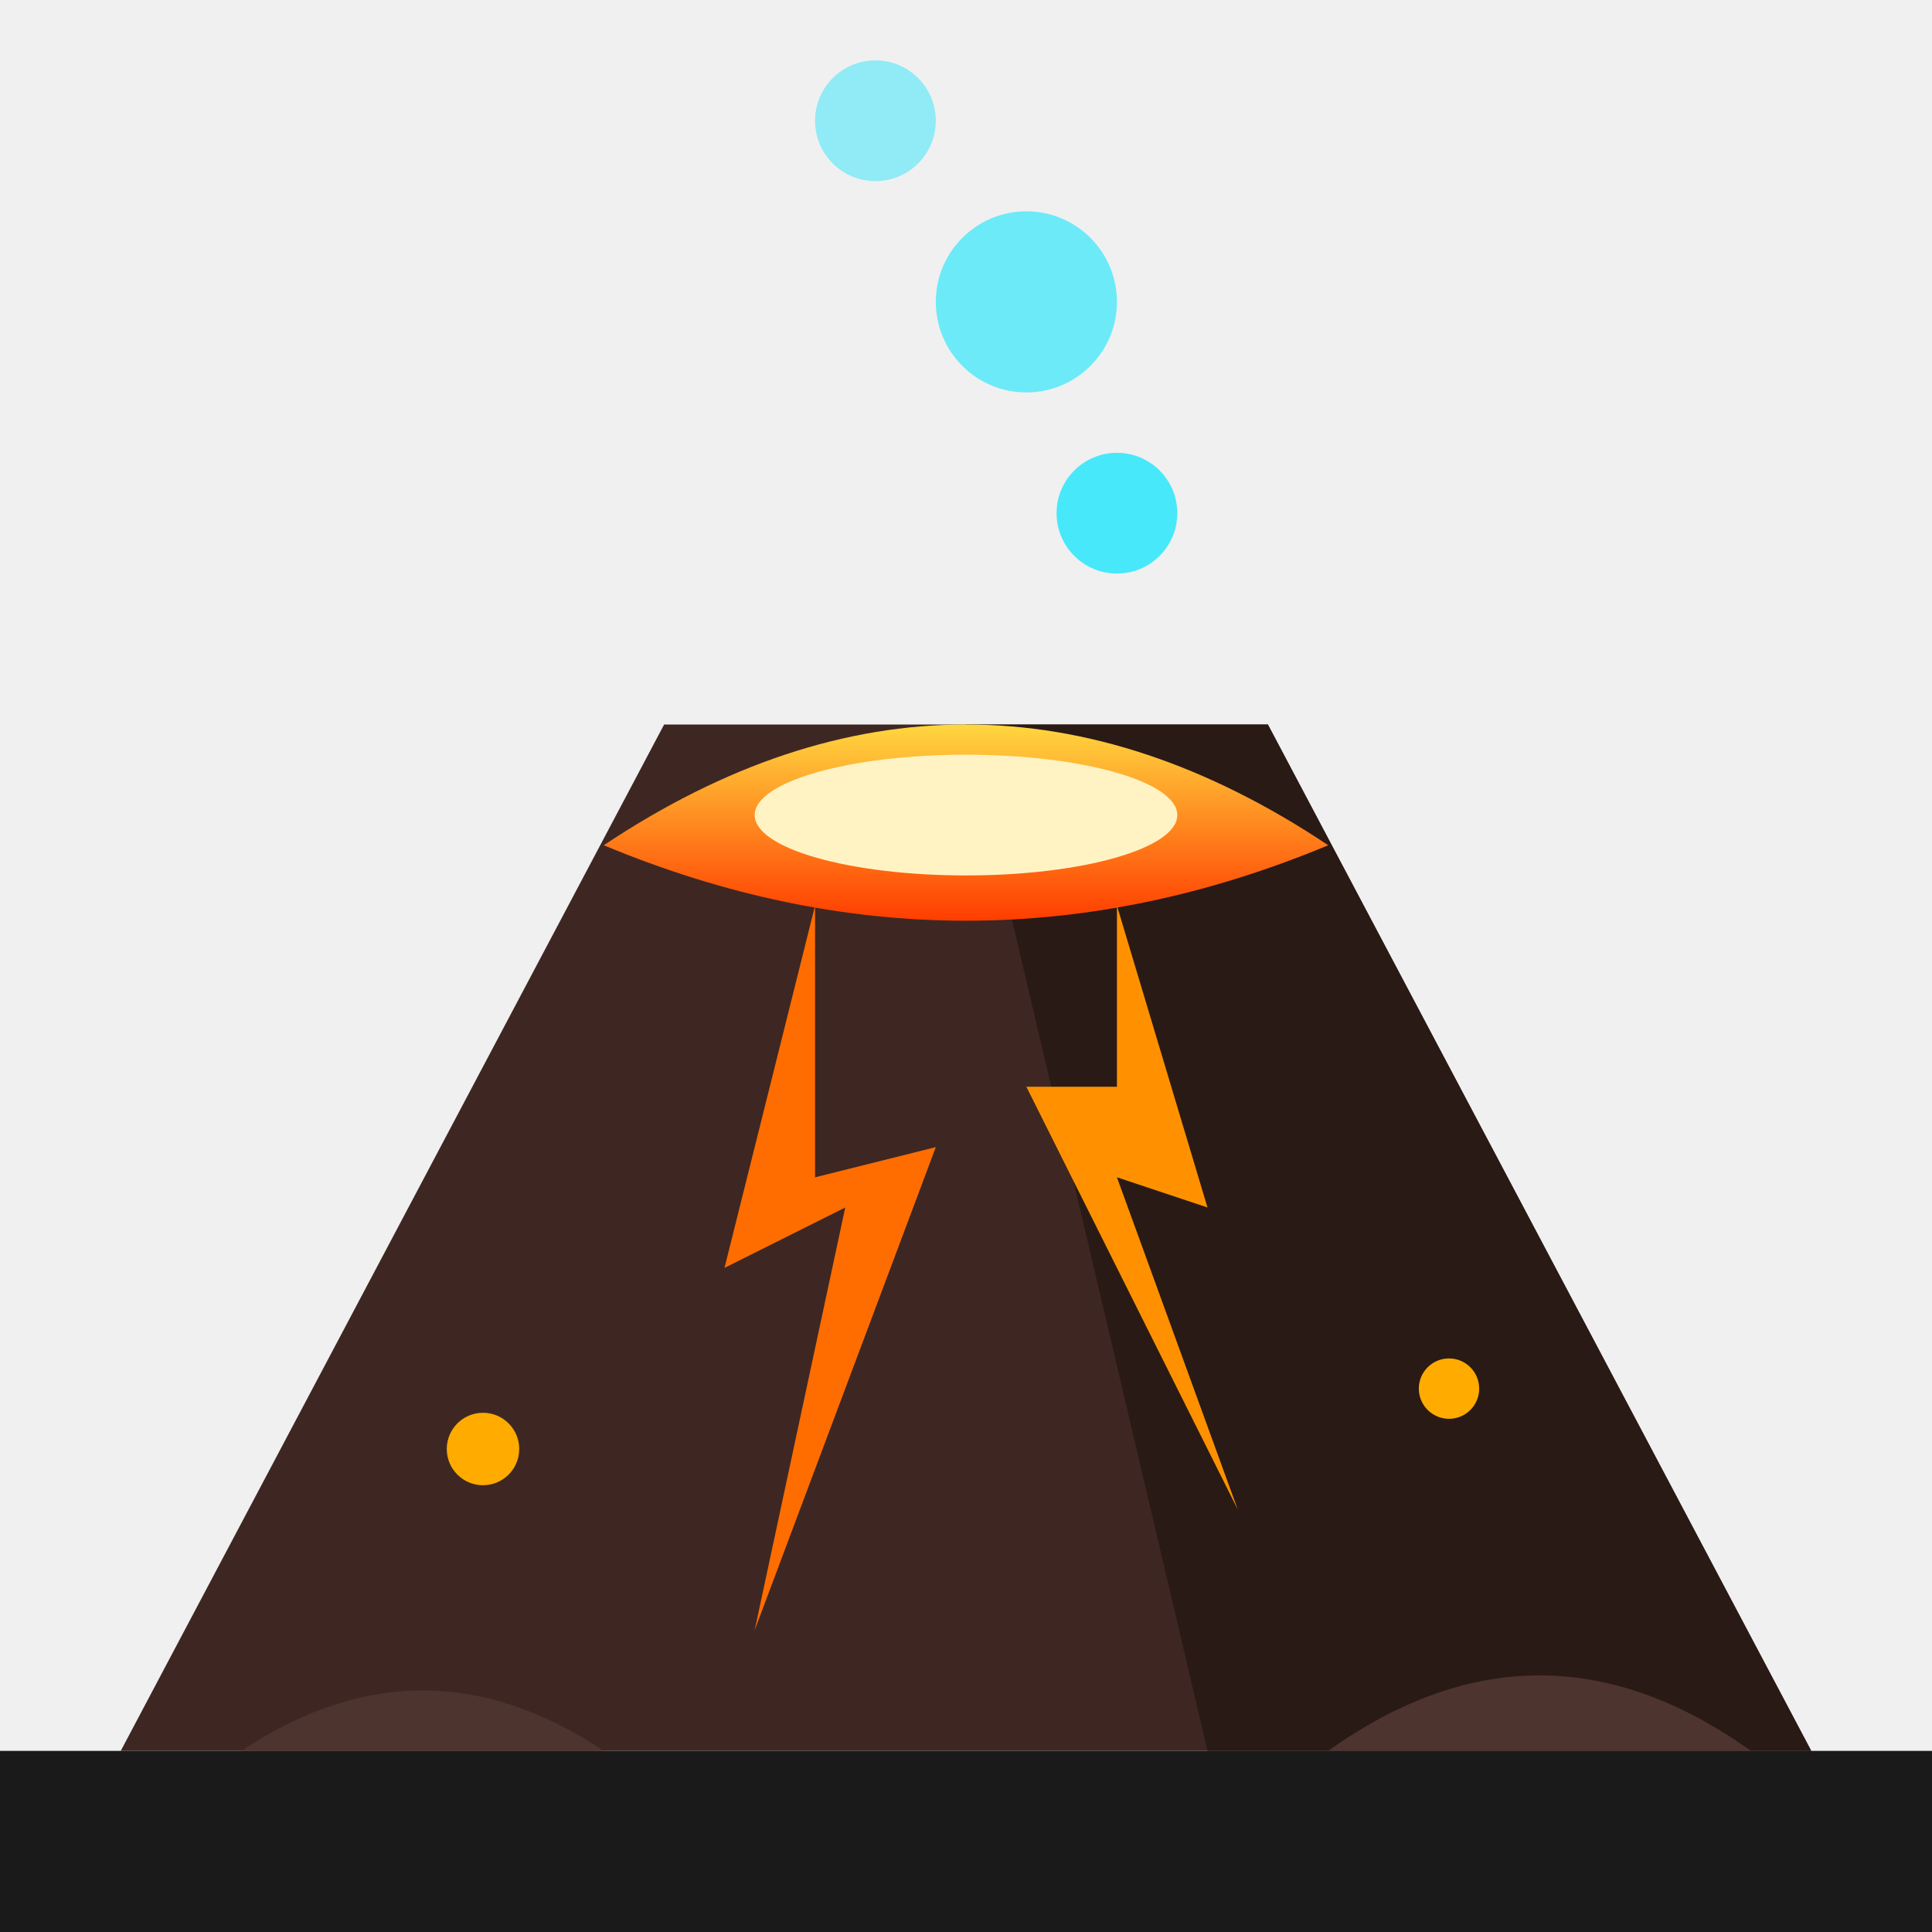
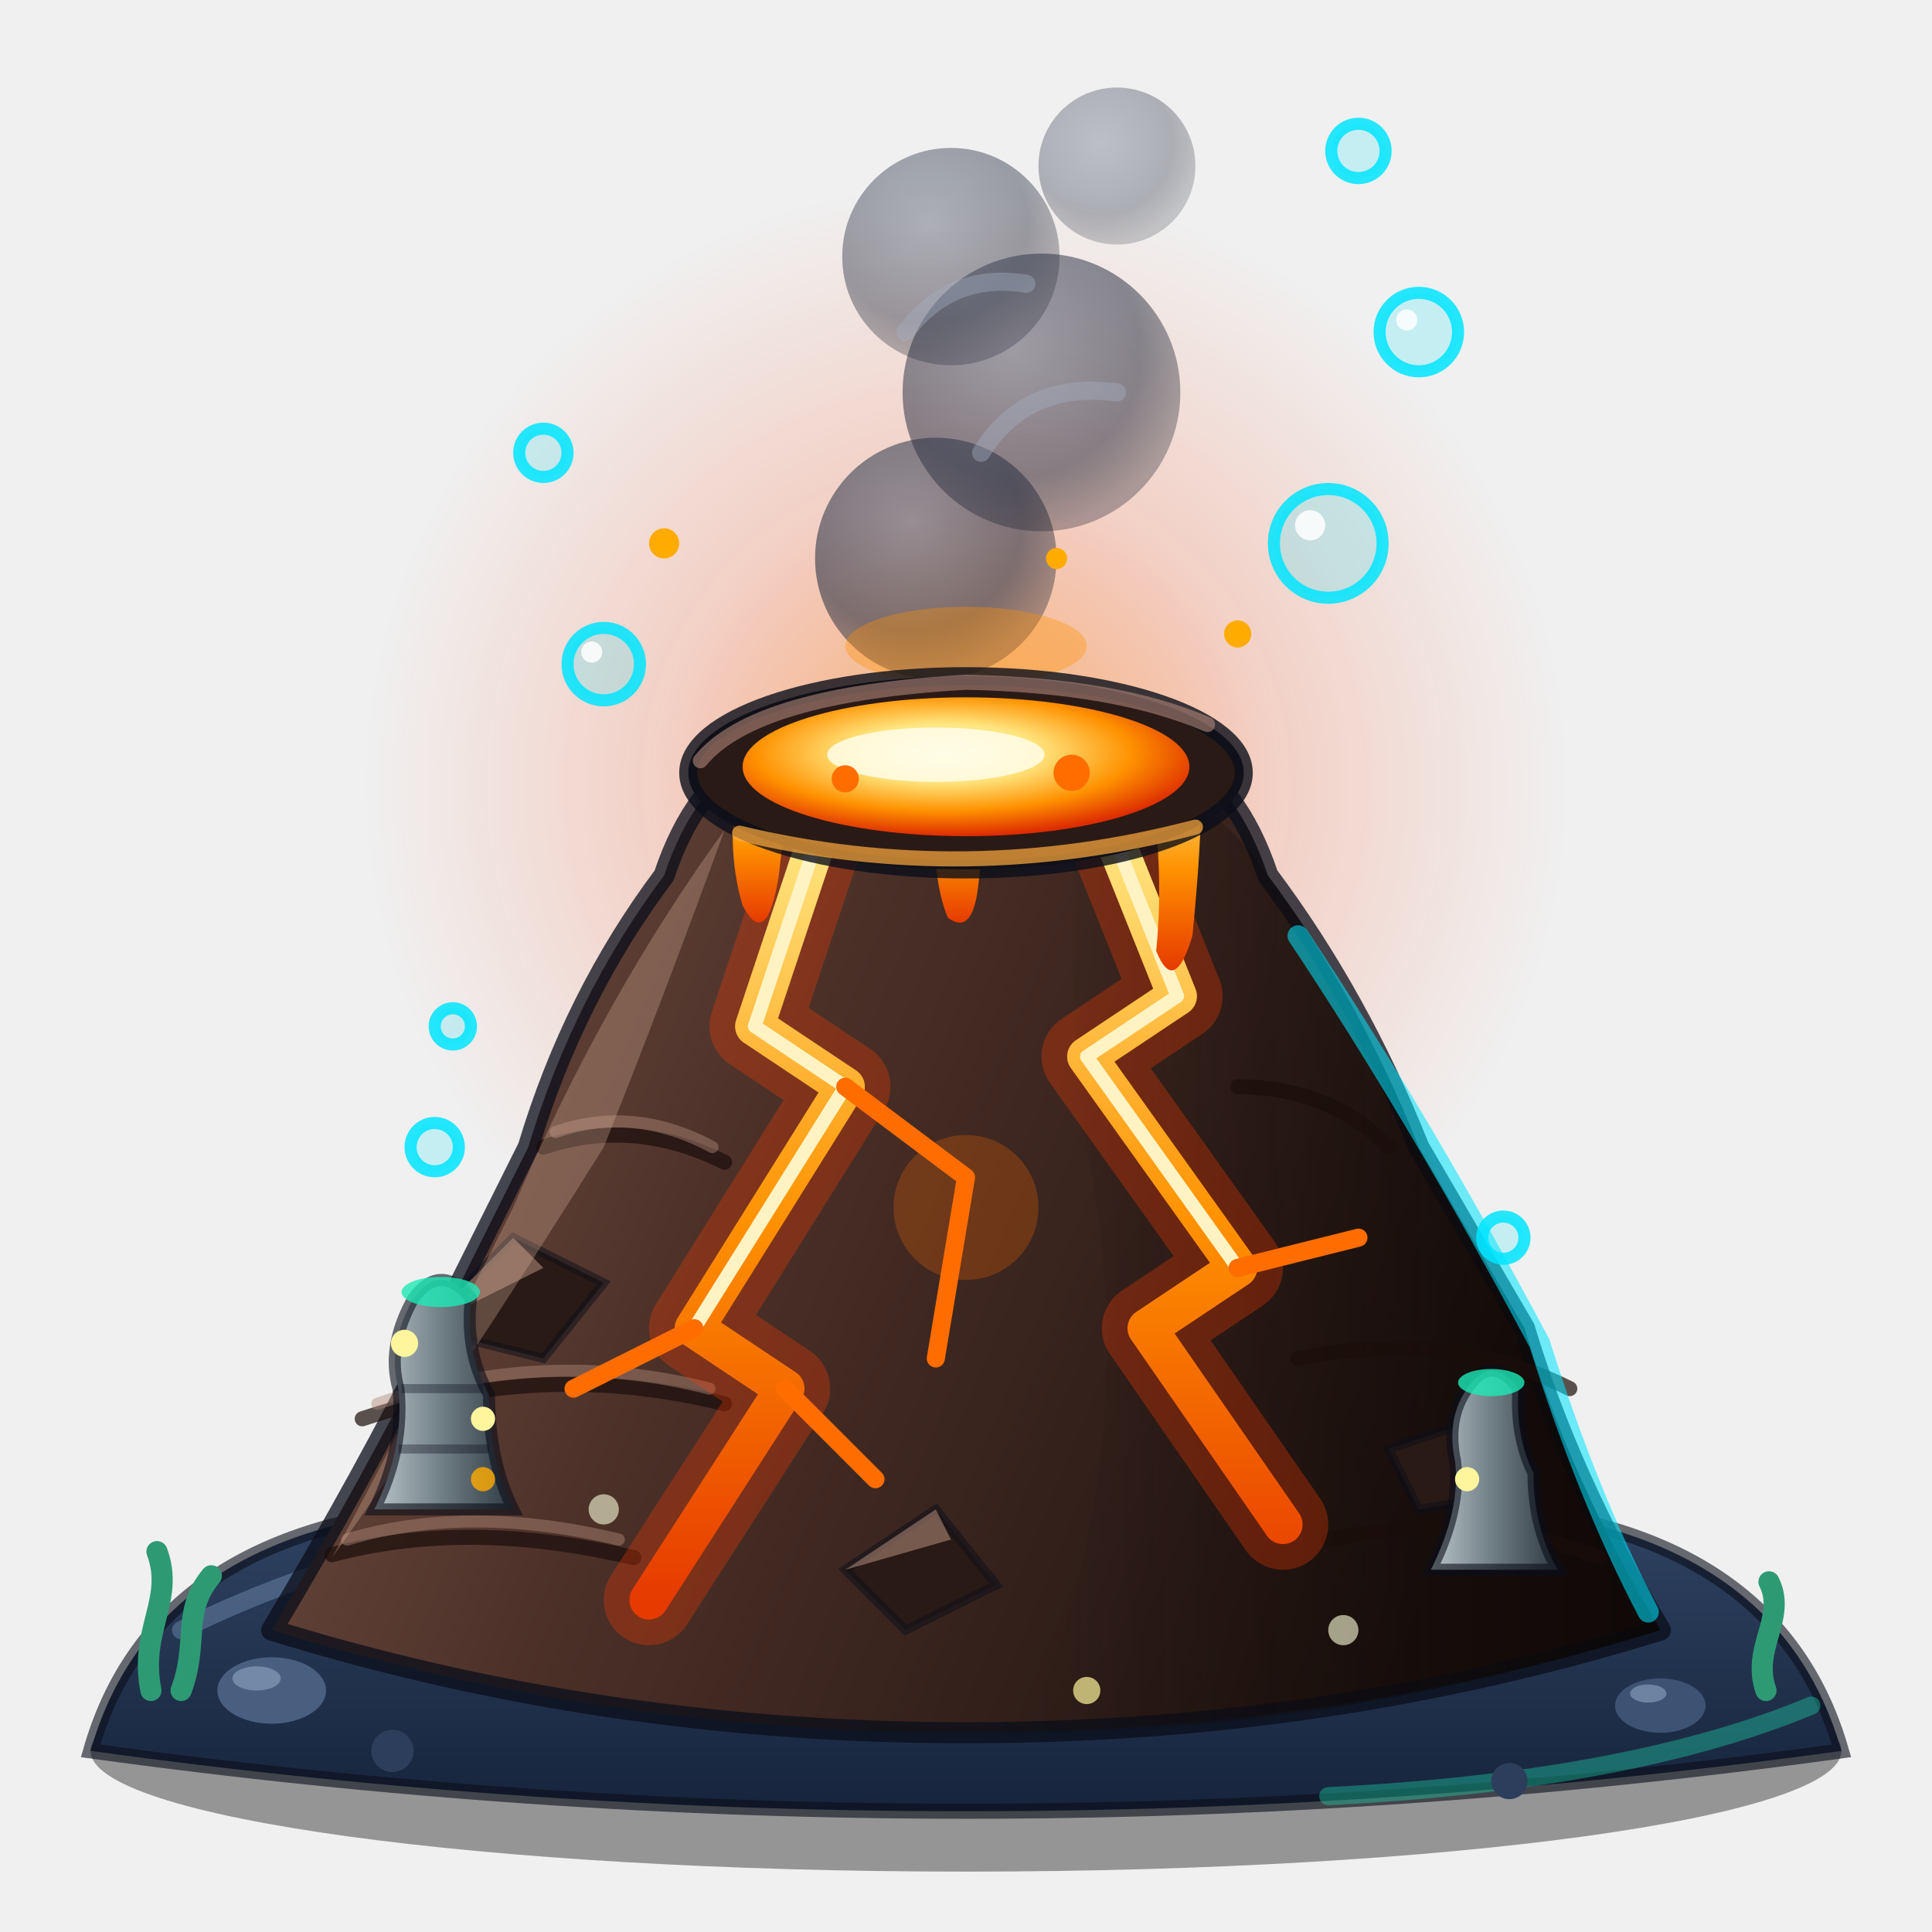
<svg xmlns="http://www.w3.org/2000/svg" viewBox="0 0 64 64">
  <defs>
+     <linearGradient id="vkCone" x1="0" y1="0" x2="1" y2="0.3">
+       <stop offset="0" stop-color="#7A5547" />
+       <stop offset="0.45" stop-color="#4A2F27" />
+       <stop offset="1" stop-color="#1E120F" />
+     </linearGradient>
+     <linearGradient id="vkShade" x1="0" y1="0" x2="1" y2="0">
+       <stop offset="0" stop-color="#120A08" stop-opacity="0" />
+       <stop offset="1" stop-color="#0A0605" stop-opacity="0.75" />
+     </linearGradient>
+     <radialGradient id="vkPool" cx="0.45" cy="0.4" r="0.6">
+       <stop offset="0" stop-color="#FFFDE7" />
+       <stop offset="0.35" stop-color="#FFE57F" />
+       <stop offset="0.7" stop-color="#FF9100" />
+       <stop offset="1" stop-color="#DD2C00" />
+     </radialGradient>
+     <radialGradient id="vkGlow" cx="0.5" cy="0.5" r="0.5">
+       <stop offset="0" stop-color="#FF9100" stop-opacity="0.55" />
+       <stop offset="0.5" stop-color="#FF3D00" stop-opacity="0.18" />
+       <stop offset="1" stop-color="#FF3D00" stop-opacity="0" />
+     </radialGradient>
    <linearGradient id="vkLava" x1="0" y1="0" x2="0" y2="1">
-       <stop offset="0" stop-color="#FFD740" />
-       <stop offset="1" stop-color="#FF3D00" />
+       <stop offset="0" stop-color="#FFE57F" />
+       <stop offset="0.5" stop-color="#FF9100" />
+       <stop offset="1" stop-color="#E63A00" />
+     </linearGradient>
+     <linearGradient id="vkMound" x1="0" y1="0" x2="0" y2="1">
+       <stop offset="0" stop-color="#34496A" />
+       <stop offset="1" stop-color="#16243C" />
+     </linearGradient>
+     <radialGradient id="vkSmoke" cx="0.4" cy="0.35" r="0.65">
+       <stop offset="0" stop-color="#5A6478" />
+       <stop offset="0.7" stop-color="#2E3446" />
+       <stop offset="1" stop-color="#1A1E2C" stop-opacity="0.6" />
+     </radialGradient>
+     <linearGradient id="vkChim" x1="0" y1="0" x2="1" y2="0">
+       <stop offset="0" stop-color="#B8C4C8" />
+       <stop offset="0.5" stop-color="#6E7C84" />
+       <stop offset="1" stop-color="#2F3A42" />
    </linearGradient>
  </defs>
-   <circle cx="34" cy="10" r="3" fill="#00E5FF" fill-opacity="0.55" />
-   <circle cx="29" cy="4" r="2" fill="#00E5FF" fill-opacity="0.4" />
-   <circle cx="37" cy="17" r="2" fill="#00E5FF" fill-opacity="0.7" />
-   <path d="M4 58 L22 24 H42 L60 58 Z" fill="#3E2723" />
-   <path d="M32 24 H42 L60 58 H40 Z" fill="#2A1A16" />
-   <path d="M20 28 Q32 20 44 28 Q32 33 20 28 Z" fill="url(#vkLava)" />
-   <path d="M27 30 L24 42 L28 40 L25 54 L31 38 L27 39 Z" fill="#FF6D00" />
-   <path d="M37 30 L40 40 L37 39 L41 50 L34 36 L37 36 Z" fill="#FF9100" />
-   <ellipse cx="32" cy="27" rx="7" ry="2" fill="#FFF3C4" />
-   <path d="M0 58 H64 V64 H0 Z" fill="#1A1A1A" />
-   <path d="M8 58 Q14 54 20 58 Z M44 58 Q51 53 58 58 Z" fill="#4E342E" />
-   <circle cx="16" cy="48" r="1.2" fill="#FFAB00" />
-   <circle cx="48" cy="46" r="1" fill="#FFAB00" />
+   <ellipse cx="32" cy="58" rx="29" ry="4" fill="#000" fill-opacity="0.38" />
+   <g>
+     <path d="M3 58 Q5 51 14 50 Q32 46 50 50 Q59 51 61 58 Q32 62 3 58 Z" fill="url(#vkMound)" stroke="#0A0E1A" stroke-opacity="0.6" stroke-width="0.5" />
+     <path d="M6 54 Q14 50 26 49.5" fill="none" stroke="#7E9BC0" stroke-opacity="0.4" stroke-width="0.6" stroke-linecap="round" />
+     <path d="M44 59.5 Q54 59 60 56.5" fill="none" stroke="#1DE9B6" stroke-opacity="0.35" stroke-width="0.6" stroke-linecap="round" />
+     <ellipse cx="9" cy="56" rx="1.8" ry="1.1" fill="#4A5F80" />
+     <ellipse cx="8.5" cy="55.6" rx="0.8" ry="0.4" fill="#9FB4D0" fill-opacity="0.5" />
+     <ellipse cx="55" cy="56.5" rx="1.5" ry="0.9" fill="#3E5274" />
+     <ellipse cx="54.6" cy="56.1" rx="0.6" ry="0.3" fill="#9FB4D0" fill-opacity="0.5" />
+     <circle cx="13" cy="58" r="0.7" fill="#2C3E5C" />
+     <circle cx="50" cy="59" r="0.6" fill="#2C3E5C" />
+     <path d="M5 56 C4.6 54 5.8 53 5.2 51.4 M6 56 C6.6 54.4 6 53.4 7 52.2" fill="none" stroke="#2E9A73" stroke-width="0.7" stroke-linecap="round" />
+     <path d="M58.5 56 C58 54.6 59.2 53.6 58.6 52.4" fill="none" stroke="#2E9A73" stroke-width="0.7" stroke-linecap="round" />
+   </g>
+   <circle cx="32" cy="26" r="20" fill="url(#vkGlow)" />
+   <g>
+     <circle cx="31" cy="18.5" r="4" fill="url(#vkSmoke)" fill-opacity="0.6" />
+     <circle cx="34.5" cy="13" r="4.6" fill="url(#vkSmoke)" fill-opacity="0.55" />
+     <circle cx="31.5" cy="8.5" r="3.6" fill="url(#vkSmoke)" fill-opacity="0.45" />
+     <circle cx="37" cy="5.5" r="2.6" fill="url(#vkSmoke)" fill-opacity="0.35" />
+     <ellipse cx="32" cy="21.4" rx="4" ry="1.3" fill="#FF9100" fill-opacity="0.35" />
+     <path d="M30 11 Q31.5 9 34 9.4 M32.5 15 Q34 12.6 37 13" fill="none" stroke="#A5B0C4" stroke-opacity="0.4" stroke-width="0.6" stroke-linecap="round" />
+   </g>
+   <g>
+     <path d="M9 54 Q12 49 14.5 44 L17.5 38 Q19 33 22 29 Q23 26 25 25 Q32 23 39 25 Q41 26 42 29 Q45 33 47 38 L50.5 44 Q52 49 55 54 Q44 57.4 32 57.4 Q20 57.4 9 54 Z" fill="url(#vkCone)" stroke="#0A0E1A" stroke-opacity="0.75" stroke-width="0.7" stroke-linejoin="round" />
+     <path d="M36 25 Q40 26 42 29 Q45 33 47 38 L50.5 44 Q52 49 55 54 Q44 57.4 34 57.4 Q38 48 36 38 Q35 30 36 25 Z" fill="url(#vkShade)" />
+     <path d="M12 47 Q18 45 24 46.5 M11 51.5 Q15.5 50.3 21 51.6 M43 45 Q48 44 52 46 M44 51 Q49 50 53 51.6 M18 38 Q21 37 24 38.5 M41 36 Q44 36 46 38" fill="none" stroke="#1A0E0B" stroke-opacity="0.7" stroke-width="0.5" stroke-linecap="round" />
+     <path d="M12.5 46.5 Q18 44.6 23.5 46 M11.5 51 Q15.5 49.8 20.5 51 M18.4 37.5 Q21 36.6 23.6 38" fill="none" stroke="#B08878" stroke-opacity="0.45" stroke-width="0.4" stroke-linecap="round" />
+     <path d="M14 44 L17 41 L20 42.5 L18 45 Z M28 52 L31 50 L33 52.5 L30 54 Z M46 48 L49 47 L50 49.5 L47 50 Z" fill="#2A1A15" stroke="#0A0E1A" stroke-opacity="0.5" stroke-width="0.3" />
+     <path d="M14 44 L17 41 L18 42 Z M28 52 L31 50 L31.5 51 Z" fill="#C49A88" fill-opacity="0.5" />
+     <path d="M11 51.6 Q14 46 17 40 Q20 33 24 27.5 Q22 33 20 38 Q15 46 11 51.6 Z" fill="#E0B8A0" fill-opacity="0.3" />
+     <path d="M43 31 Q47 37 51 44.5 Q52.6 49.6 54.6 53.4" fill="none" stroke="#00E5FF" stroke-opacity="0.55" stroke-width="0.7" stroke-linecap="round" />
+   </g>
+   <g stroke-linejoin="round" stroke-linecap="round">
+     <path d="M27 28 L25 34 L28 36 L23 44 L26 46 L21.5 53 M37 28 L39 33 L36 35 L41 42 L38 44 L42.5 50.5" fill="none" stroke="#FF3D00" stroke-opacity="0.3" stroke-width="3" />
+     <path d="M27 28 L25 34 L28 36 L23 44 L26 46 L21.5 53 M37 28 L39 33 L36 35 L41 42 L38 44 L42.5 50.5" fill="none" stroke="url(#vkLava)" stroke-width="1.3" />
+     <path d="M27 28 L25 34 L28 36 L23 44 M37 28 L39 33 L36 35 L41 42" fill="none" stroke="#FFF3C4" stroke-width="0.45" />
+     <path d="M28 36 L32 39 L31 45 M23 44 L19 46 M41 42 L45 41 M26 46 L29 49" fill="none" stroke="#FF6D00" stroke-width="0.6" />
+     <circle cx="32" cy="40" r="2.4" fill="#FF6D00" fill-opacity="0.25" />
+   </g>
+   <g>
+     <path d="M24.5 25.5 Q24 28 24.6 30 Q25.4 31.5 25.8 29 Q26 27 26.5 25.6 Z" fill="url(#vkLava)" />
+     <path d="M38 25.5 Q38.6 28.5 38.3 31.5 Q38.9 33 39.5 31 Q39.8 28 39.8 26 Z" fill="url(#vkLava)" />
+     <path d="M31 26 Q30.8 29 31.4 30.4 Q32.2 31 32.4 29.4 Q32.6 27.5 32.8 26 Z" fill="url(#vkLava)" />
+   </g>
+   <g>
+     <ellipse cx="32" cy="25.6" rx="9.2" ry="3.2" fill="#2A1A16" stroke="#0A0E1A" stroke-opacity="0.8" stroke-width="0.6" />
+     <ellipse cx="32" cy="25.4" rx="7.4" ry="2.3" fill="url(#vkPool)" />
+     <ellipse cx="31" cy="25" rx="3.6" ry="0.9" fill="#FFFDE7" fill-opacity="0.85" />
+     <circle cx="35.5" cy="25.6" r="0.6" fill="#FF6D00" />
+     <circle cx="28" cy="25.8" r="0.45" fill="#FF6D00" />
+     <path d="M23.2 25.2 Q25 23 32 22.6 Q37 22.7 40 24" fill="none" stroke="#B08878" stroke-opacity="0.6" stroke-width="0.5" stroke-linecap="round" />
+     <path d="M24.5 27.6 Q32 29.4 39.6 27.4" fill="none" stroke="#FFAB40" stroke-opacity="0.7" stroke-width="0.5" stroke-linecap="round" />
+   </g>
+   <g>
+     <path d="M12.4 50 Q13.4 48 13.2 46 Q12.8 44.6 13.7 43 Q14.6 41.8 15.6 43 Q15.4 44.8 16.2 46.2 Q16.2 48.4 17 50 Z" fill="url(#vkChim)" stroke="#0A0E1A" stroke-opacity="0.6" stroke-width="0.4" />
+     <ellipse cx="14.6" cy="42.8" rx="1.3" ry="0.5" fill="#1DE9B6" fill-opacity="0.8" />
+     <path d="M13.3 46 H16 M13.2 48 H16.2" fill="none" stroke="#0A0E1A" stroke-opacity="0.35" stroke-width="0.3" />
+     <circle cx="13.4" cy="44.5" r="0.45" fill="#FFF59D" />
+     <circle cx="16" cy="47" r="0.4" fill="#FFF59D" />
+     <path d="M47.4 52 Q48.4 50 48.2 48.4 Q47.9 47 48.6 46 Q49.4 44.8 50.3 46 Q50.2 47.6 50.8 48.8 Q50.8 50.6 51.6 52 Z" fill="url(#vkChim)" stroke="#0A0E1A" stroke-opacity="0.6" stroke-width="0.4" />
+     <ellipse cx="49.4" cy="45.8" rx="1.1" ry="0.45" fill="#1DE9B6" fill-opacity="0.8" />
+     <circle cx="48.6" cy="49" r="0.4" fill="#FFF59D" />
+     <circle cx="20" cy="50" r="0.5" fill="#E0E0C0" fill-opacity="0.7" />
+     <circle cx="44.5" cy="54" r="0.5" fill="#E0E0C0" fill-opacity="0.7" />
+     <circle cx="36" cy="56" r="0.45" fill="#FFF59D" fill-opacity="0.7" />
+   </g>
+   <g fill="#00E5FF" fill-opacity="0.18" stroke="#00E5FF" stroke-opacity="0.85" stroke-width="0.4">
+     <circle cx="44" cy="18" r="1.8" />
+     <circle cx="47" cy="11" r="1.3" />
+     <circle cx="45" cy="5" r="0.9" />
+     <circle cx="20" cy="22" r="1.2" />
+     <circle cx="18" cy="15" r="0.8" />
+     <circle cx="14.4" cy="38" r="0.8" />
+     <circle cx="15" cy="34" r="0.6" />
+     <circle cx="49.8" cy="41" r="0.7" />
+   </g>
+   <g fill="#FFFFFF" fill-opacity="0.85">
+     <circle cx="43.4" cy="17.4" r="0.5" />
+     <circle cx="46.6" cy="10.6" r="0.35" />
+     <circle cx="19.6" cy="21.6" r="0.35" />
+   </g>
+   <g fill="#FFAB00">
+     <circle cx="22" cy="18" r="0.5" />
+     <circle cx="41" cy="21" r="0.45" />
+     <circle cx="35" cy="18.5" r="0.35" />
+     <circle cx="16" cy="49" r="0.4" fill-opacity="0.8" />
+   </g>
</svg>
